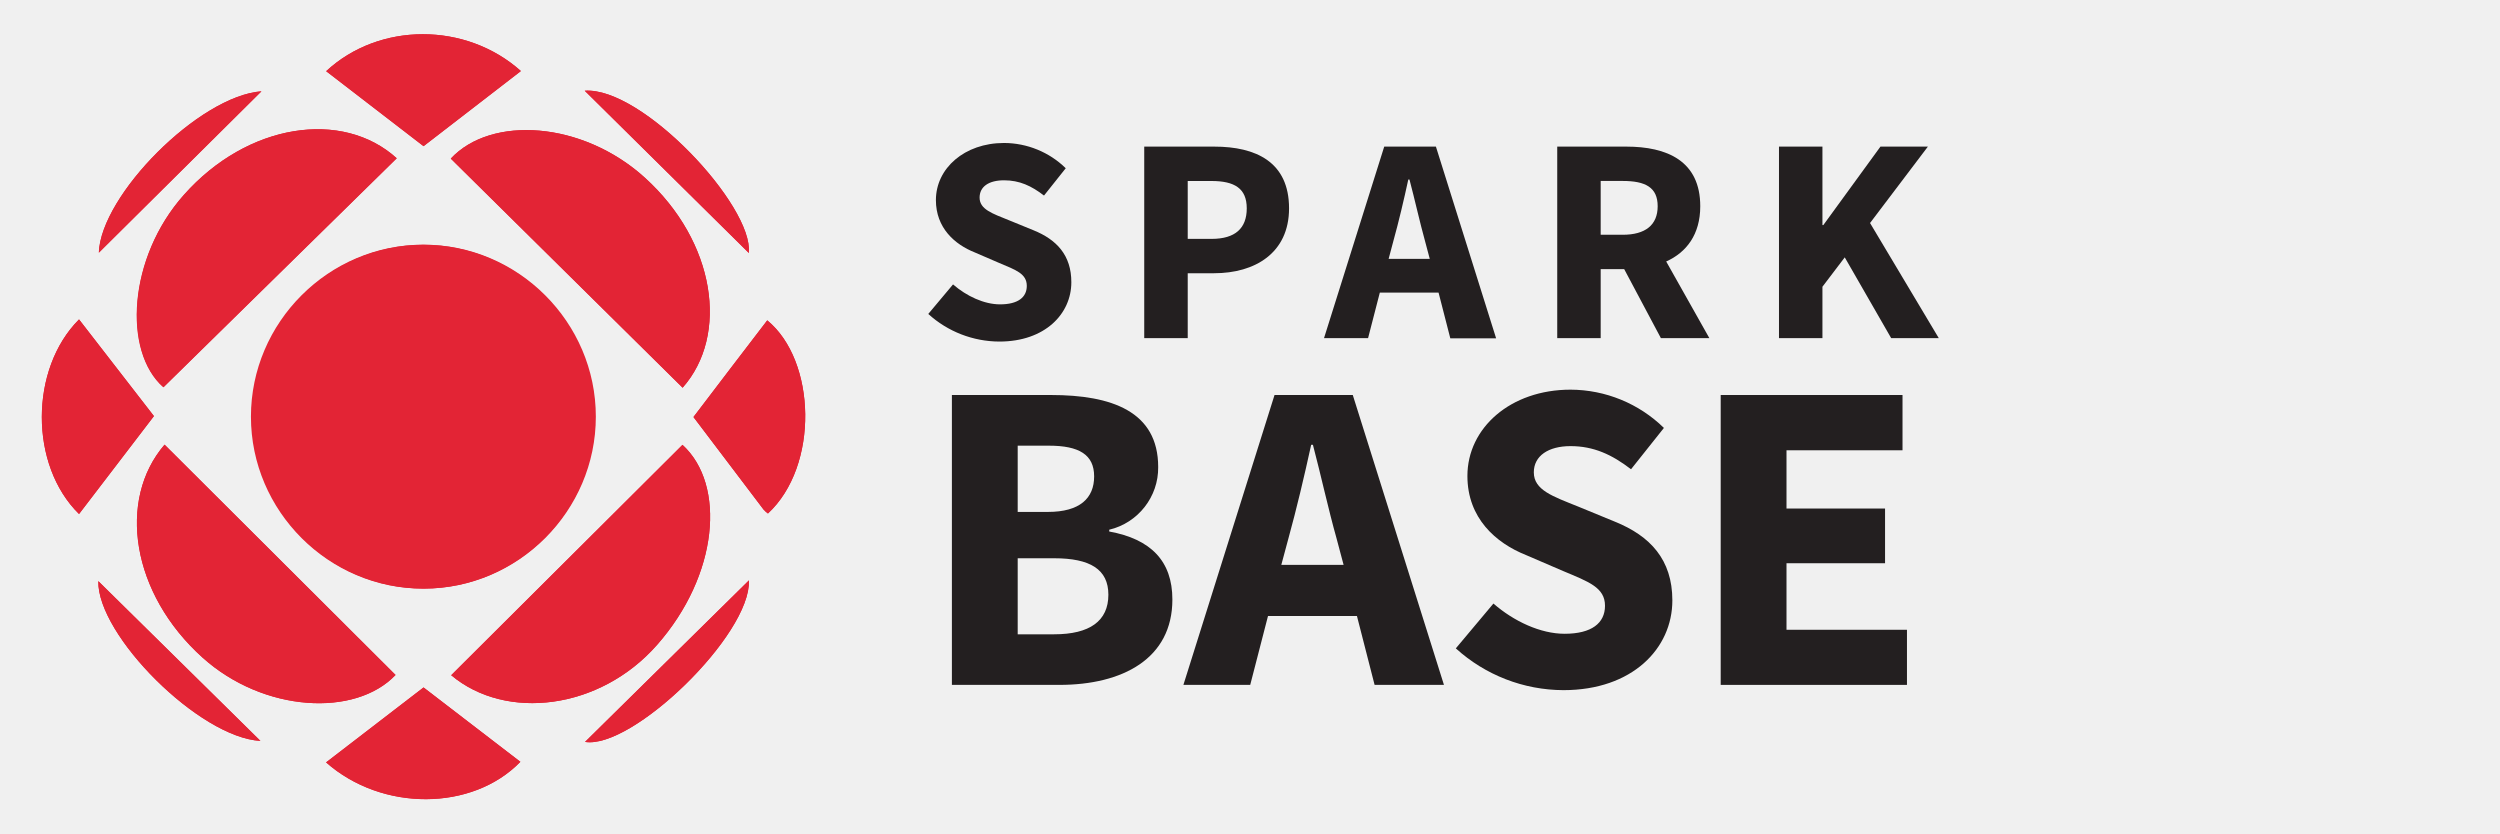
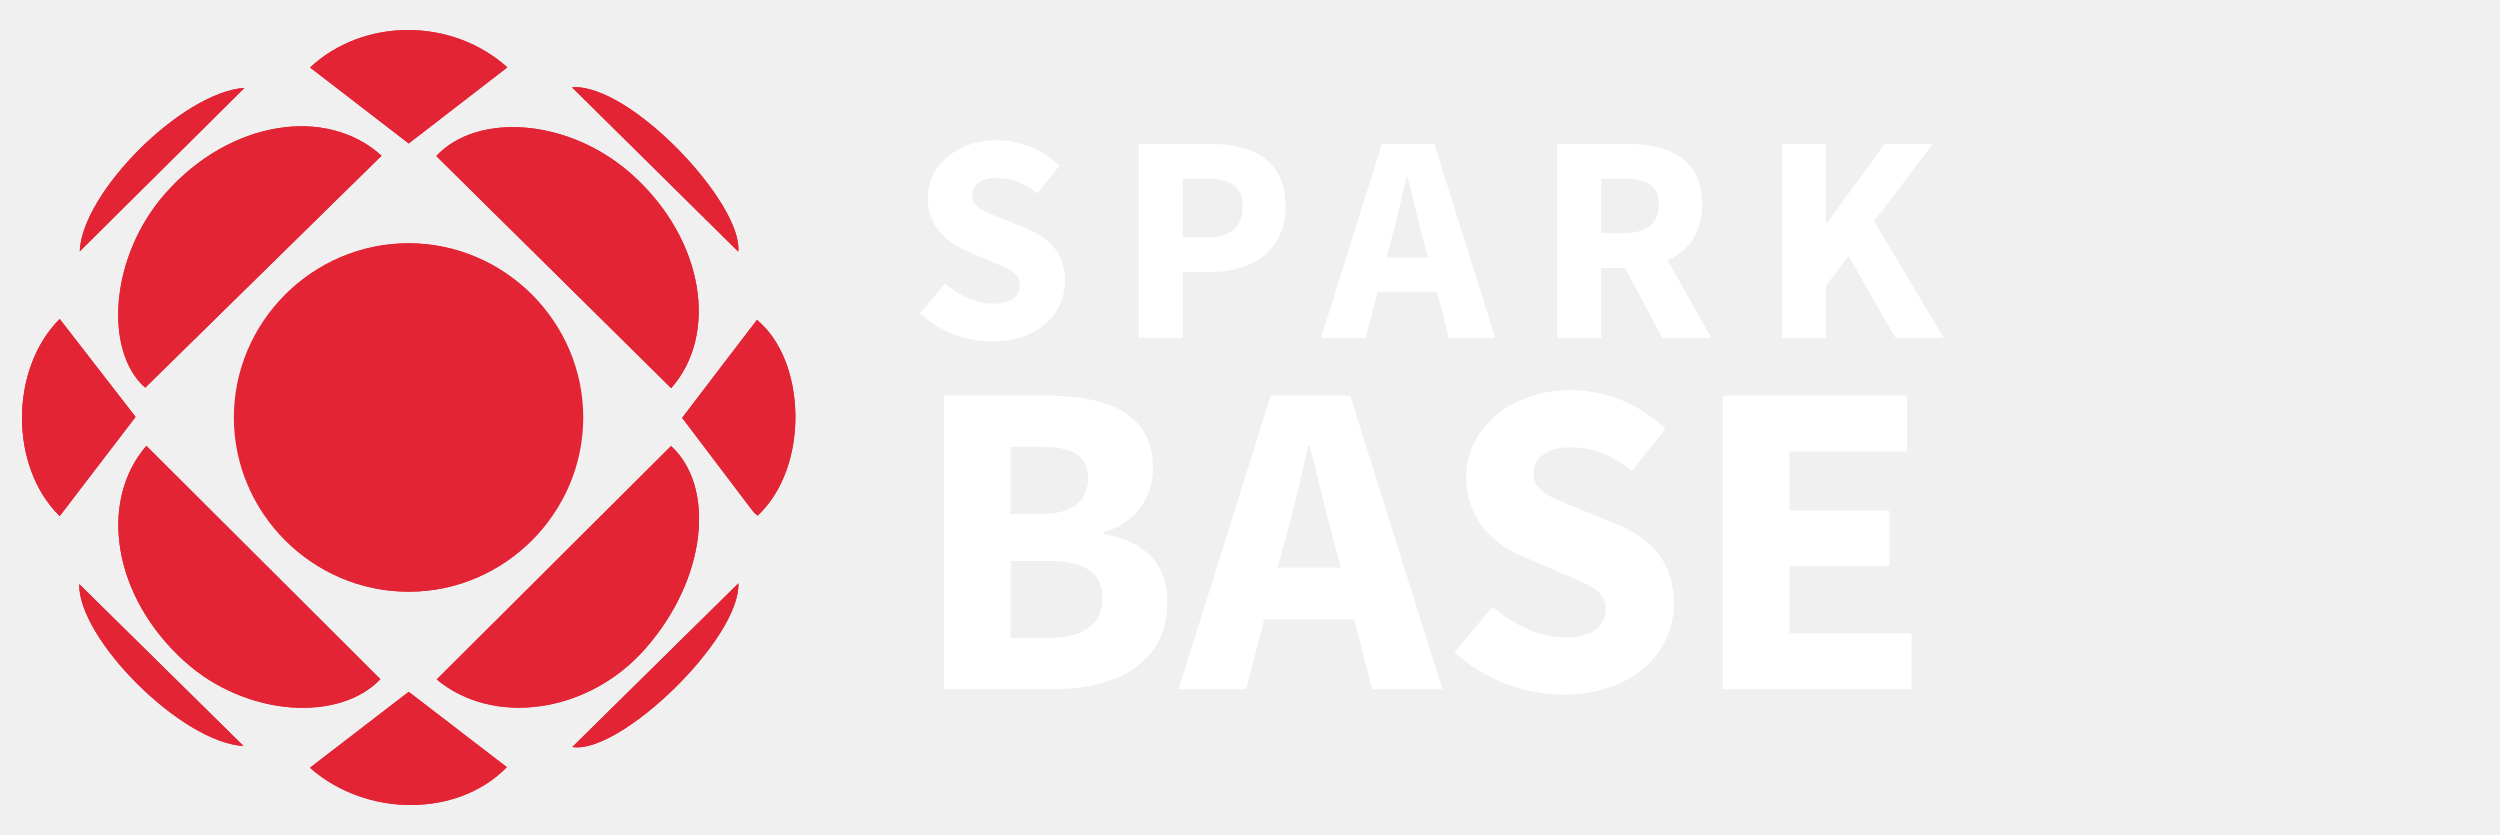
- <svg xmlns="http://www.w3.org/2000/svg" width="100%" height="100%" viewBox="0 0 1250 417" version="1.1" xml:space="preserve" style="fill-rule:evenodd;clip-rule:evenodd;stroke-linejoin:round;stroke-miterlimit:2;">
+ <svg xmlns="http://www.w3.org/2000/svg" width="100%" height="100%" viewBox="0 0 5209 1738" version="1.1" xml:space="preserve" style="fill-rule:evenodd;clip-rule:evenodd;stroke-linejoin:round;stroke-miterlimit:2;">
  <g>
-     <g id="Artboard">
-       <g id="RED-Sparkbase-Logo-SVG.svg">
-         <g>
-           <g>
-             <path d="M211.968,294.307c47.154,-0.015 85.949,-38.82 85.949,-85.974c0,-47.164 -38.809,-85.973 -85.973,-85.973c-47.164,-0 -85.974,38.809 -85.974,85.973c0,0.28 0.002,0.557 0.004,0.837c0.39,46.88 39.112,85.216 85.994,85.137Z" style="fill:#e32435;" />
-           </g>
-           <g>
-             <path d="M198.363,79.139c-27.087,-24.599 -74.612,-17.603 -106.513,18.357c-27.821,31.289 -30.595,78.202 -10.198,96.151l116.711,-114.508Z" style="fill:#e32435;" />
-           </g>
-           <g>
-             <path d="M341.306,193.851c23.273,-26.271 16.501,-72.878 -18.806,-104.942c-31.249,-28.372 -76.917,-31.309 -97.111,-9.607l115.917,114.549Z" style="fill:#e32435;" />
-           </g>
-           <g>
-             <path d="M82.284,222.326c-23.701,27.536 -16.685,74.469 19.071,106.554c30.453,27.332 76.285,29.8 96.417,8.607l-115.488,-115.161Z" style="fill:#e32435;" />
-           </g>
-           <g>
-             <path d="M225.593,337.61c27.373,23.007 74.449,17.317 102.985,-15.176c30.595,-34.858 34.532,-80.058 12.666,-99.945l-115.651,115.121Z" style="fill:#e32435;" />
-           </g>
-           <g>
-             <path d="M383.976,256.756c25.68,-23.865 24.15,-76.489 -0.326,-96.56c-12.238,16.114 -24.538,32.228 -36.898,48.341c11.748,15.522 23.375,30.902 35.021,46.22c0.661,0.742 1.4,1.413 2.203,1.999Z" style="fill:#e32435;" />
-           </g>
-           <g>
-             <path d="M39.512,159.707c-24.722,24.741 -24.885,72.878 -0,97.334l37.449,-48.952l-37.449,-48.382Z" style="fill:#e32435;" />
-           </g>
-           <g>
-             <path d="M163.036,381.198c27.923,24.701 73.143,24.476 97.151,-0.286l-48.423,-37.183l-48.728,37.469Z" style="fill:#e32435;" />
-           </g>
-           <g>
-             <path d="M163.077,35.591l48.687,37.449l48.668,-37.592c-27.455,-24.476 -70.86,-24.476 -97.355,0.143Z" style="fill:#e32435;" />
-           </g>
-           <g>
-             <path d="M292.353,45.361l82.057,81.119c2.366,-23.558 -53.359,-83.199 -82.057,-81.119Z" style="fill:#e32435;" />
-           </g>
-           <g>
-             <path d="M130.727,45.647c-31.105,2.346 -80.262,51.931 -81.282,80.711l81.282,-80.711Z" style="fill:#e32435;" />
-           </g>
-           <g>
-             <path d="M374.471,290.186l-81.955,80.773c23.579,3.793 82.975,-53.522 81.955,-80.773Z" style="fill:#e32435;" />
-           </g>
-           <g>
-             <path d="M130.217,370.449l-81.078,-79.875c-0.551,27.006 50.544,78.223 81.078,79.875Z" style="fill:#e32435;" />
-           </g>
-           <g>
-             <path d="M211.968,294.307c-0.175,0.002 -0.351,0.002 -0.526,0.002c-47.164,-0 -85.973,-38.81 -85.973,-85.974c-0,-47.164 38.809,-85.973 85.973,-85.973c46.848,0 85.512,38.289 85.969,85.135c0.004,0.381 0.008,0.761 0.008,1.142c0,46.913 -38.538,85.549 -85.451,85.668Z" style="fill:#e32435;" />
-           </g>
-           <g>
-             <path d="M198.363,79.139l-116.589,114.468c-20.397,-17.95 -17.664,-64.863 10.199,-96.152c31.778,-35.919 79.303,-42.915 106.39,-18.316Z" style="fill:#e32435;" />
-           </g>
-           <g>
-             <path d="M341.306,193.851l-115.917,-114.549c20.194,-21.702 65.862,-18.765 97.111,9.607c35.307,32.064 42.079,78.671 18.806,104.942Z" style="fill:#e32435;" />
-           </g>
-           <g>
-             <path d="M82.284,222.326l115.488,115.161c-20.132,21.193 -65.964,18.725 -96.417,-8.607c-35.756,-32.085 -42.772,-79.018 -19.071,-106.554Z" style="fill:#e32435;" />
-           </g>
-           <g>
-             <path d="M225.593,337.61l115.651,-115.223c21.866,19.989 17.929,65.27 -12.666,99.945c-28.556,32.595 -75.612,38.285 -102.985,15.278Z" style="fill:#e32435;" />
-           </g>
-           <g>
-             <path d="M383.976,256.756c-0.82,-0.598 -1.572,-1.281 -2.244,-2.04c-11.646,-15.318 -23.272,-30.697 -35.021,-46.219c12.238,-16.141 24.537,-32.254 36.898,-48.341c24.517,20.111 26.047,72.735 0.367,96.6Z" style="fill:#e32435;" />
-           </g>
-           <g>
-             <path d="M39.512,159.707l37.449,48.3l-37.449,48.953c-24.885,-24.375 -24.722,-72.512 -0,-97.253Z" style="fill:#e32435;" />
-           </g>
-           <g>
-             <path d="M163.036,381.198l48.728,-37.469l48.423,37.183c-24.008,24.681 -69.228,24.987 -97.151,0.286Z" style="fill:#e32435;" />
-           </g>
-           <g>
-             <path d="M163.077,35.591c26.516,-24.619 69.9,-24.68 97.355,0l-48.668,37.531l-48.687,-37.531Z" style="fill:#e32435;" />
-           </g>
-           <g>
-             <path d="M292.353,45.361c28.698,-2.039 84.423,57.561 82.057,81.119l-82.057,-81.119Z" style="fill:#e32435;" />
-           </g>
-           <g>
-             <path d="M130.727,45.647l-81.343,80.67c1.02,-28.78 50.176,-78.365 81.343,-80.67Z" style="fill:#e32435;" />
-           </g>
-           <g>
-             <path d="M374.471,290.186c1.02,27.251 -58.376,84.566 -81.955,80.773l81.955,-80.773Z" style="fill:#e32435;" />
-           </g>
-           <g>
-             <path d="M130.217,370.449c-30.595,-1.652 -81.588,-52.869 -81.037,-79.875l81.037,79.875Z" style="fill:#e32435;" />
-           </g>
-           <g>
-             <path d="M476.517,142.206c6.752,5.875 15.563,9.974 23.498,9.974c8.974,0 13.38,-3.528 13.38,-9.239c0,-6.12 -5.446,-7.935 -13.809,-11.464l-12.238,-5.282c-9.994,-3.978 -19.397,-12.239 -19.397,-26.149c-0,-15.869 14.278,-28.556 34.083,-28.556c11.526,0.039 22.596,4.571 30.84,12.626l-10.871,13.666c-6.303,-4.855 -12.239,-7.629 -19.969,-7.629c-7.73,0 -12.238,3.223 -12.238,8.648c-0,5.875 6.323,7.935 14.686,11.321l12.238,4.997c11.606,4.691 18.949,12.483 18.949,25.986c-0,15.869 -13.218,29.677 -35.981,29.677c-13.148,-0.046 -25.82,-4.968 -35.552,-13.808l12.381,-14.768Z" style="fill:#231f20;fill-rule:nonzero;" />
-           </g>
-           <g>
-             <path d="M572.118,73.305l34.961,0c20.866,0 37.448,7.649 37.448,30.861c0,22.437 -17.174,32.451 -37.448,32.451l-13.218,0l0,32.452l-21.743,0l0,-95.764Zm33.635,46.138c11.891,0 17.623,-5.303 17.623,-15.277c-0,-9.974 -6.119,-13.666 -17.623,-13.666l-11.892,-0l0,28.943l11.892,0Z" style="fill:#231f20;fill-rule:nonzero;" />
-           </g>
-           <g>
-             <path d="M719.282,146.306l-29.371,0l-5.875,22.763l-22.028,0l30.106,-95.764l25.843,0l30.106,95.866l-22.906,0l-5.875,-22.865Zm-4.405,-16.889l-2.346,-8.811c-2.652,-9.546 -5.14,-20.846 -7.792,-30.84l-0.591,-0c-2.203,10.198 -4.834,21.294 -7.486,30.84l-2.345,8.811l20.56,0Z" style="fill:#231f20;fill-rule:nonzero;" />
-           </g>
-           <g>
-             <path d="M830.446,169.069l-18.357,-34.512l-11.749,0l0,34.512l-21.723,0l0,-95.764l34.512,0c20.254,0 37,7.058 37,29.821c0,14.114 -6.894,23.069 -17.031,27.617l21.58,38.326l-24.232,0Zm-30.106,-51.686l11.014,0c11.321,0 17.481,-4.854 17.481,-14.278c-0,-9.423 -6.119,-12.626 -17.481,-12.626l-11.014,0l0,26.904Z" style="fill:#231f20;fill-rule:nonzero;" />
-           </g>
-           <g>
-             <path d="M889.495,73.305l21.723,0l0,39.224l0.449,-0l28.556,-39.224l23.721,0l-28.922,38.204l34.368,57.56l-23.803,0l-23.212,-40.386l-11.157,14.686l0,25.7l-21.723,0l0,-95.764Z" style="fill:#231f20;fill-rule:nonzero;" />
-           </g>
-           <g>
-             <path d="M475.946,197.503l49.565,-0c30.249,-0 53.583,8.158 53.583,36.021c0.179,14.832 -10.042,27.915 -24.477,31.329l0,0.898c20.683,3.773 31.575,14.665 31.575,34.022c0,29.555 -24.905,42.671 -56.479,42.671l-53.767,-0l0,-144.941Zm48.015,58.457c16.011,0 23.11,-6.873 23.11,-17.765c-0,-10.892 -7.547,-15.359 -22.662,-15.359l-15.562,-0l-0,33.124l15.114,0Zm3.121,61.191c17.786,0 27.107,-6.669 27.107,-19.785c0,-12.687 -9.117,-18.235 -27.107,-18.235l-18.235,0l-0,38.02l18.235,0Z" style="fill:#231f20;fill-rule:nonzero;" />
-           </g>
-           <g>
-             <path d="M678.468,307.993l-44.465,0l-8.894,34.451l-33.41,-0l45.567,-144.941l39.122,-0l45.587,144.941l-34.675,-0l-8.832,-34.451Zm-6.67,-25.557l-3.549,-13.34c-4.079,-14.461 -7.792,-31.575 -11.789,-46.689l-0.877,0c-3.346,15.339 -7.343,32.228 -11.341,46.689l-3.59,13.34l31.146,-0Z" style="fill:#231f20;fill-rule:nonzero;" />
-           </g>
-           <g>
-             <path d="M746.716,301.772c10.199,8.893 23.559,15.114 35.573,15.114c13.543,0 20.213,-5.344 20.213,-14.013c0,-9.117 -8.159,-11.993 -20.886,-17.337l-18.582,-7.996c-15.114,-6.017 -29.331,-18.459 -29.331,-39.57c0,-24.007 21.56,-43.139 51.564,-43.139c17.453,0.055 34.216,6.922 46.688,19.132l-16.44,20.662c-9.566,-7.343 -18.683,-11.565 -30.248,-11.565c-11.117,-0 -18.358,4.895 -18.358,13.115c0,8.893 9.546,12.014 22.233,17.134l18.357,7.547c17.562,7.118 28.679,18.908 28.679,39.345c-0,24.028 -20.01,44.874 -54.46,44.874c-19.898,-0.065 -39.079,-7.51 -53.808,-20.887l18.806,-22.416Z" style="fill:#231f20;fill-rule:nonzero;" />
-           </g>
-           <g>
-             <path d="M860.348,197.503l90.91,-0l-0,27.637l-58.01,0l0,29.127l49.28,0l-0,27.353l-49.28,-0l0,33.267l60.233,0l-0,27.557l-93.133,-0l0,-144.941Z" style="fill:#231f20;fill-rule:nonzero;" />
-           </g>
-         </g>
-       </g>
+     <g>
+       <path d="M852.427,1232.82C1051.5,1232.76 1215.28,1068.94 1215.28,869.866C1215.28,670.755 1051.43,506.912 852.324,506.912C653.213,506.912 489.37,670.755 489.37,869.866C489.37,871.043 489.375,872.22 489.387,873.396C491.032,1071.31 654.506,1233.16 852.427,1232.82Z" style="fill:rgb(227,36,53);" />
+       <path d="M794.992,324.447C680.637,220.598 480.001,250.134 345.324,401.946C227.87,534.039 216.159,732.093 302.269,807.87L794.992,324.447Z" style="fill:rgb(227,36,53);" />
+       <path d="M1398.45,808.731C1496.7,697.821 1468.11,501.059 1319.06,365.694C1187.13,245.915 994.335,233.515 909.086,325.136L1398.45,808.731Z" style="fill:rgb(227,36,53);" />
+       <path d="M304.939,928.94C204.879,1045.19 234.501,1243.33 385.452,1378.78C514.014,1494.17 707.504,1504.59 792.494,1415.12L304.939,928.94Z" style="fill:rgb(227,36,53);" />
+       <path d="M909.949,1415.63C1025.51,1512.76 1224.25,1488.74 1344.72,1351.56C1473.88,1204.4 1490.5,1013.58 1398.19,929.624L909.949,1415.63Z" style="fill:rgb(227,36,53);" />
+       <path d="M1578.59,1074.29C1687,973.541 1680.55,751.377 1577.21,666.645C1525.55,734.672 1473.62,802.699 1421.44,870.726C1471.04,936.256 1520.12,1001.18 1569.29,1065.85C1572.08,1068.99 1575.2,1071.82 1578.59,1074.29Z" style="fill:rgb(227,36,53);" />
+       <path d="M124.366,664.582C20,769.034 19.311,972.254 124.366,1075.5L282.464,868.835L124.366,664.582Z" style="fill:rgb(227,36,53);" />
+       <path d="M645.849,1599.65C763.734,1703.93 954.64,1702.98 1055.99,1598.44L851.566,1441.47L645.849,1599.65Z" style="fill:rgb(227,36,53);" />
+       <path d="M646.021,140.602L851.566,298.7L1057.03,139.999C941.121,36.667 757.878,36.667 646.021,140.602Z" style="fill:rgb(227,36,53);" />
+       <path d="M1191.79,181.849L1538.21,524.309C1548.2,424.852 1312.95,173.065 1191.79,181.849Z" style="fill:rgb(227,36,53);" />
+       <path d="M509.45,183.054C378.132,192.957 170.607,402.291 166.301,523.792L509.45,183.054Z" style="fill:rgb(227,36,53);" />
+       <path d="M1538.47,1215.43L1192.48,1556.43C1292.02,1572.44 1542.78,1330.47 1538.47,1215.43Z" style="fill:rgb(227,36,53);" />
+       <path d="M507.298,1554.27L165.01,1217.06C162.685,1331.07 378.391,1547.3 507.298,1554.27Z" style="fill:rgb(227,36,53);" />
+       <path d="M852.427,1232.82C851.687,1232.83 850.946,1232.83 850.206,1232.83C651.095,1232.83 487.251,1068.98 487.251,869.873C487.251,670.762 651.095,506.918 850.206,506.918C1047.98,506.918 1211.21,668.57 1213.14,866.335C1213.16,867.943 1213.17,869.551 1213.17,871.159C1213.17,1069.21 1050.48,1232.32 852.427,1232.82Z" style="fill:rgb(227,36,53);" />
+       <path d="M794.992,324.447L302.786,807.697C216.676,731.92 228.215,533.867 345.841,401.774C480.001,250.134 680.637,220.598 794.992,324.447Z" style="fill:rgb(227,36,53);" />
+       <path d="M1398.45,808.731L909.086,325.136C994.335,233.515 1187.13,245.915 1319.06,365.694C1468.11,501.059 1496.7,697.821 1398.45,808.731Z" style="fill:rgb(227,36,53);" />
+       <path d="M304.939,928.94L792.494,1415.12C707.504,1504.59 514.014,1494.17 385.452,1378.78C234.501,1243.33 204.879,1045.19 304.939,928.94Z" style="fill:rgb(227,36,53);" />
+       <path d="M909.949,1415.63L1398.19,929.194C1490.5,1013.58 1473.88,1204.75 1344.72,1351.13C1224.16,1488.74 1025.51,1512.76 909.949,1415.63Z" style="fill:rgb(227,36,53);" />
+       <path d="M1578.59,1074.29C1575.13,1071.77 1571.95,1068.88 1569.12,1065.68C1519.95,1001.01 1470.87,936.084 1421.27,870.554C1472.93,802.412 1524.86,734.385 1577.04,666.473C1680.55,751.377 1687,973.541 1578.59,1074.29Z" style="fill:rgb(227,36,53);" />
+       <path d="M124.366,664.582L282.464,868.491L124.366,1075.15C19.311,972.254 20,769.034 124.366,664.582Z" style="fill:rgb(227,36,53);" />
+       <path d="M645.849,1599.65L851.566,1441.47L1055.99,1598.44C954.64,1702.64 763.734,1703.93 645.849,1599.65Z" style="fill:rgb(227,36,53);" />
+       <path d="M646.021,140.602C757.964,36.667 941.121,36.409 1057.03,140.602L851.566,299.045L646.021,140.602Z" style="fill:rgb(227,36,53);" />
+       <path d="M1191.79,181.849C1312.95,173.238 1548.2,424.852 1538.21,524.309L1191.79,181.849Z" style="fill:rgb(227,36,53);" />
+       <path d="M509.45,183.054L166.043,523.62C170.349,402.118 377.874,192.785 509.45,183.054Z" style="fill:rgb(227,36,53);" />
+       <path d="M1538.47,1215.43C1542.78,1330.47 1292.02,1572.44 1192.48,1556.43L1538.47,1215.43Z" style="fill:rgb(227,36,53);" />
+       <path d="M507.298,1554.27C378.132,1547.3 162.857,1331.07 165.182,1217.06L507.298,1554.27Z" style="fill:rgb(227,36,53);" />
+       <path d="M1969.28,590.7C1997.78,615.499 2034.98,632.808 2068.48,632.808C2106.37,632.808 2124.97,617.911 2124.97,593.8C2124.97,567.967 2101.98,560.303 2066.67,545.406L2015,523.103C1972.81,506.312 1933.11,471.437 1933.11,412.71C1933.11,345.716 1993.39,292.156 2077,292.156C2125.66,292.319 2172.4,311.45 2207.2,345.458L2161.31,403.152C2134.7,382.658 2109.64,370.947 2077,370.947C2044.37,370.947 2025.34,384.552 2025.34,407.457C2025.34,432.257 2052.03,440.954 2087.34,455.248L2139,476.345C2188,496.151 2219,529.045 2219,586.05C2219,653.043 2163.2,711.34 2067.1,711.34C2011.6,711.144 1958.1,690.362 1917.01,653.043L1969.28,590.7Z" style="fill:white;fill-rule:nonzero;" />
+       <path d="M2372.87,299.82L2520.46,299.82C2608.55,299.82 2678.56,332.111 2678.56,430.104C2678.56,524.825 2606.06,567.106 2520.46,567.106L2464.66,567.106L2464.66,704.107L2372.87,704.107L2372.87,299.82ZM2514.87,494.601C2565.07,494.601 2589.26,472.212 2589.26,430.104C2589.26,387.996 2563.43,372.41 2514.87,372.41L2464.66,372.41L2464.66,494.601L2514.87,494.601Z" style="fill:white;fill-rule:nonzero;" />
+       <path d="M2994.16,608.008L2870.16,608.008L2845.36,704.107L2752.36,704.107L2879.46,299.82L2988.56,299.82L3115.66,704.537L3018.96,704.537L2994.16,608.008ZM2975.56,536.709L2965.66,499.509C2954.46,459.209 2943.96,411.504 2932.76,369.31L2930.27,369.31C2920.97,412.366 2909.86,459.209 2898.66,499.509L2888.76,536.709L2975.56,536.709Z" style="fill:white;fill-rule:nonzero;" />
+       <path d="M3463.46,704.107L3385.96,558.408L3336.36,558.408L3336.36,704.107L3244.65,704.107L3244.65,299.82L3390.35,299.82C3475.86,299.82 3546.56,329.614 3546.56,425.713C3546.56,485.301 3517.45,523.103 3474.66,542.306L3565.76,704.107L3463.46,704.107ZM3336.36,485.904L3382.86,485.904C3430.65,485.904 3456.66,465.409 3456.66,425.627C3456.66,385.844 3430.83,372.324 3382.86,372.324L3336.36,372.324L3336.36,485.904Z" style="fill:white;fill-rule:nonzero;" />
+       <path d="M3712.75,299.82L3804.46,299.82L3804.46,465.409L3806.35,465.409L3926.91,299.82L4027.05,299.82L3904.95,461.104L4050.04,704.107L3949.55,704.107L3851.56,533.609L3804.46,595.608L3804.46,704.107L3712.75,704.107L3712.75,299.82Z" style="fill:white;fill-rule:nonzero;" />
+       <path d="M1966.87,824.144L2176.12,824.144C2303.82,824.144 2402.33,858.588 2402.33,976.215C2403.09,1038.83 2359.94,1094.06 2299,1108.48L2299,1112.27C2386.31,1128.2 2432.3,1174.18 2432.3,1255.9C2432.3,1380.67 2327.16,1436.04 2193.86,1436.04L1966.87,1436.04L1966.87,824.144ZM2169.57,1070.94C2237.17,1070.94 2267.14,1041.92 2267.14,995.934C2267.14,949.951 2235.28,931.093 2171.47,931.093L2105.76,931.093L2105.76,1070.94L2169.57,1070.94ZM2182.75,1329.27C2257.84,1329.27 2297.19,1301.11 2297.19,1245.74C2297.19,1192.18 2258.7,1168.76 2182.75,1168.76L2105.76,1168.76L2105.76,1329.27L2182.75,1329.27Z" style="fill:white;fill-rule:nonzero;" />
+       <path d="M2821.85,1290.6L2634.13,1290.6L2596.59,1436.04L2455.54,1436.04L2647.91,824.141L2813.07,824.141L3005.52,1436.04L2859.14,1436.04L2821.85,1290.6ZM2793.69,1182.7L2778.71,1126.39C2761.49,1065.34 2745.81,993.089 2728.94,929.282L2725.23,929.282C2711.11,994.037 2694.23,1065.34 2677.36,1126.39L2662.2,1182.7L2793.69,1182.7Z" style="fill:white;fill-rule:nonzero;" />
+       <path d="M3109.98,1264.34C3153.03,1301.88 3209.44,1328.15 3260.16,1328.15C3317.33,1328.15 3345.49,1305.59 3345.49,1268.99C3345.49,1230.5 3311.05,1218.36 3257.32,1195.8L3178.87,1162.04C3115.06,1136.64 3055.04,1084.11 3055.04,994.988C3055.04,893.636 3146.06,812.865 3272.73,812.865C3346.41,813.095 3417.18,842.092 3469.83,893.636L3400.43,980.866C3360.04,949.866 3321.55,932.041 3272.73,932.041C3225.8,932.041 3195.23,952.708 3195.23,987.41C3195.23,1024.95 3235.53,1038.13 3289.09,1059.74L3366.59,1091.6C3440.73,1121.66 3487.66,1171.43 3487.66,1257.71C3487.66,1359.15 3403.18,1447.15 3257.74,1447.15C3173.75,1446.88 3092.77,1415.45 3030.59,1358.98L3109.98,1264.34Z" style="fill:white;fill-rule:nonzero;" />
+       <path d="M3589.7,824.144L3973.49,824.144L3973.49,940.824L3728.6,940.824L3728.6,1063.79L3936.64,1063.79L3936.64,1179.26L3728.6,1179.26L3728.6,1319.71L3982.88,1319.71L3982.88,1436.04L3589.7,1436.04L3589.7,824.144Z" style="fill:white;fill-rule:nonzero;" />
    </g>
  </g>
</svg>
